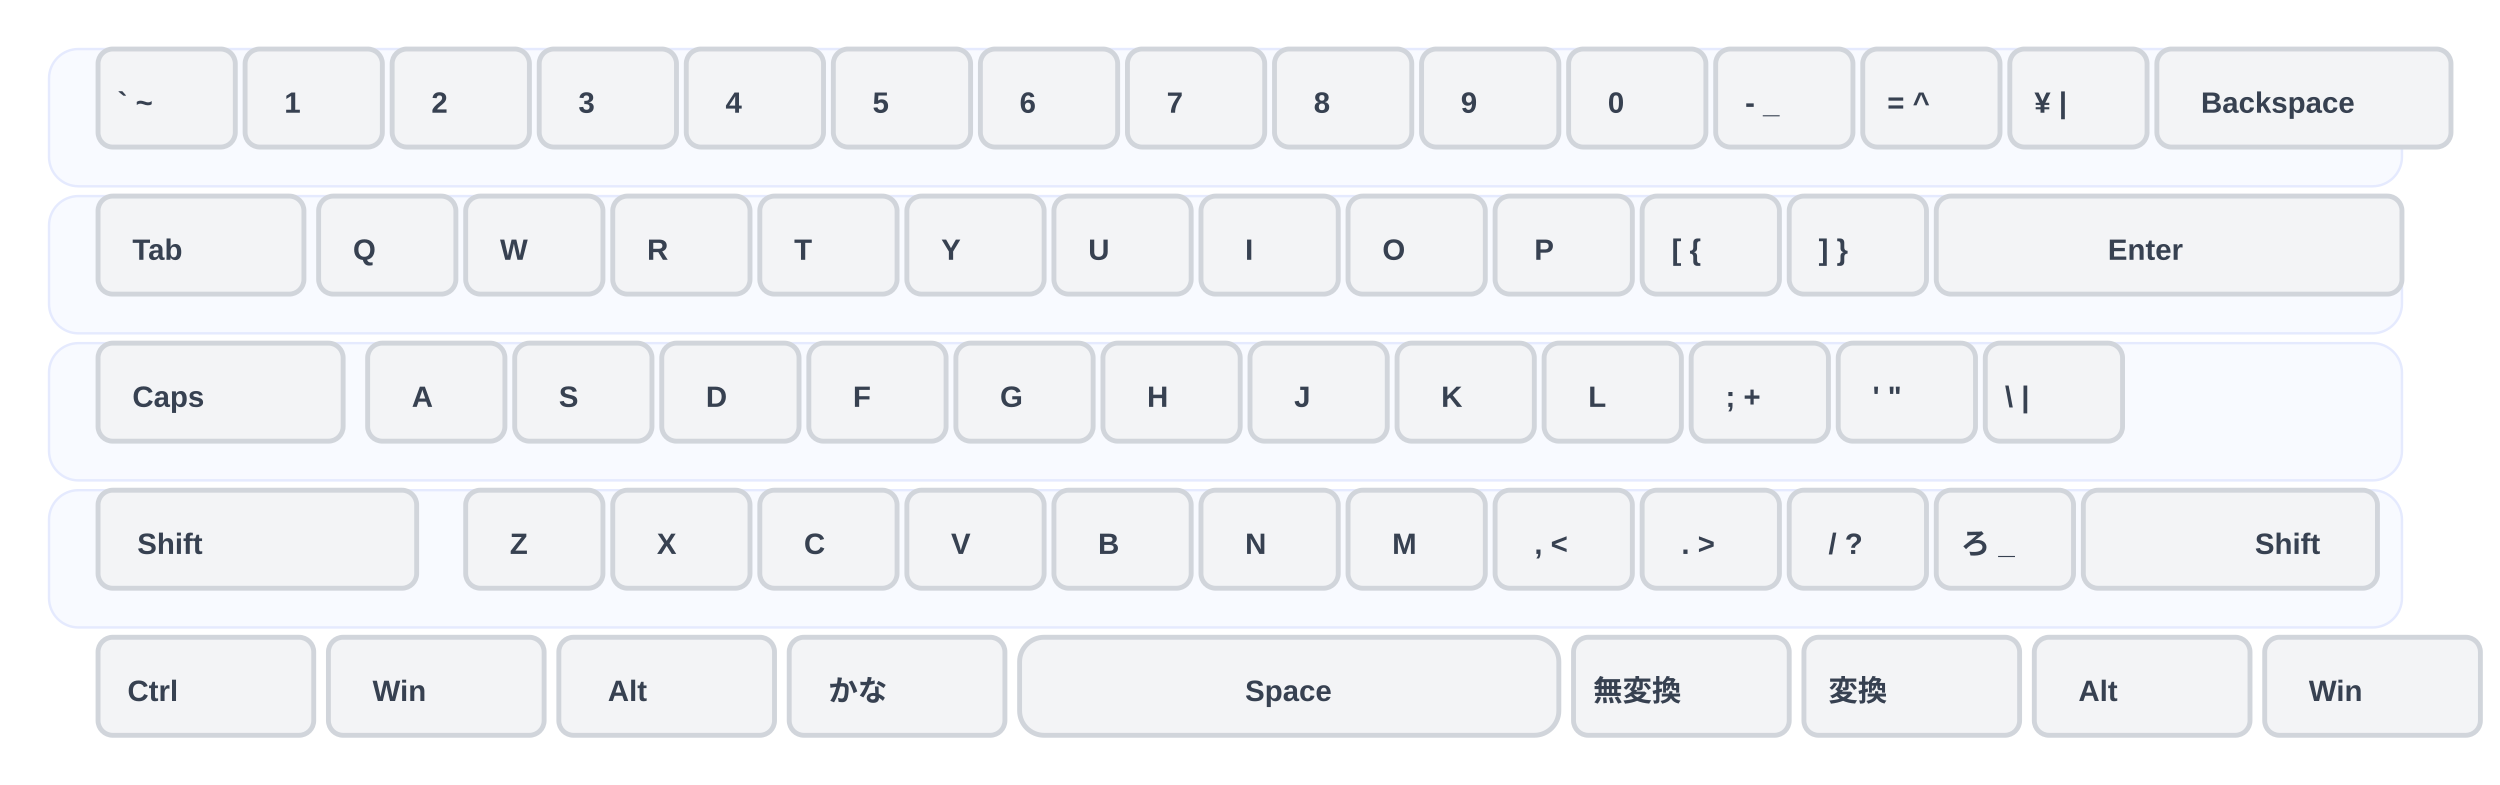
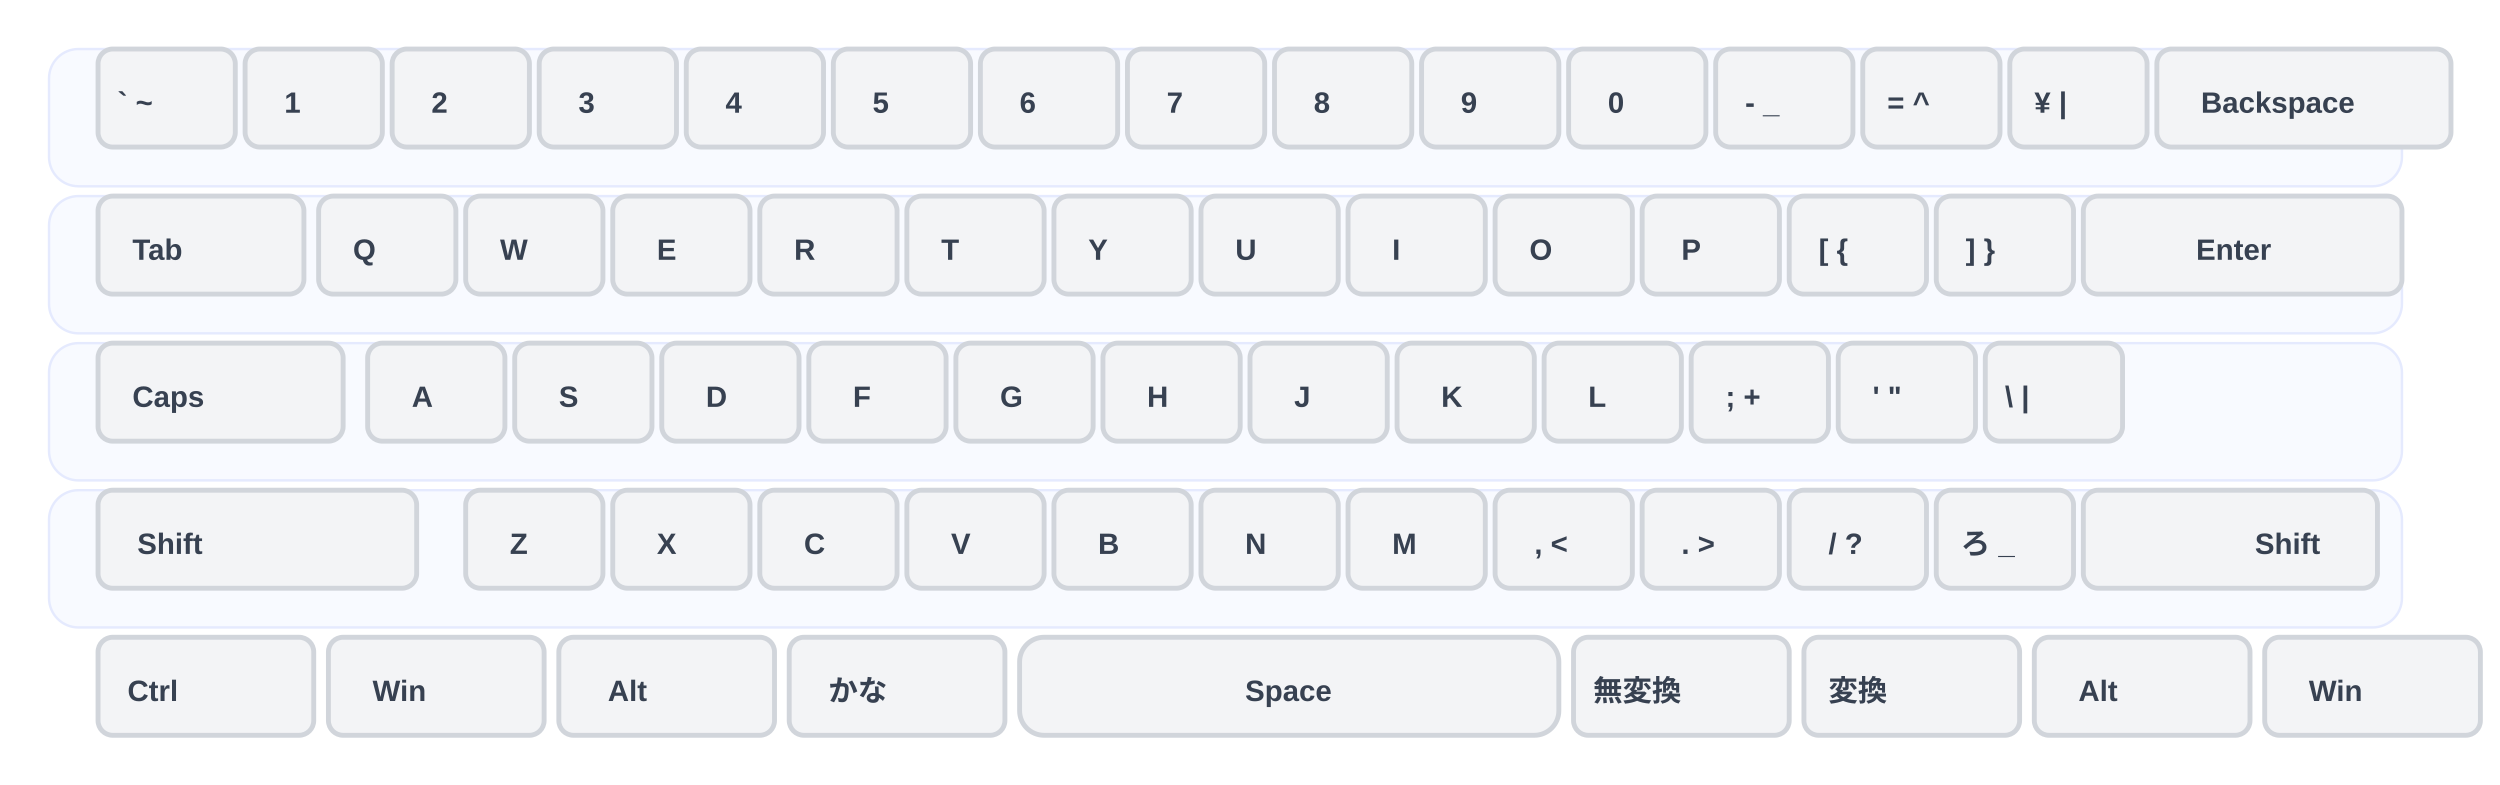
<svg xmlns="http://www.w3.org/2000/svg" viewBox="0 40 1020 320" aria-label="JIS Keyboard Main Block">
  <style>
    .key rect{ fill:#f3f4f6; stroke:#d1d5db; stroke-width:2 }
    .label{ fill:#374151; font:600 12px/1 system-ui,Arial; user-select:none }
  </style>
  <rect x="20" y="60" width="960" height="56" rx="12" fill="#f8faff" stroke="#e5eafe" />
  <rect x="20" y="120" width="960" height="56" rx="12" fill="#f8faff" stroke="#e5eafe" />
  <rect x="20" y="180" width="960" height="56" rx="12" fill="#f8faff" stroke="#e5eafe" />
  <rect x="20" y="240" width="960" height="56" rx="12" fill="#f8faff" stroke="#e5eafe" />
  <g transform="translate(40,60)">
    <g id="key-Backquote" class="key" transform="translate(0,0)">
      <rect width="56" height="40" rx="6" />
      <text class="label" x="8" y="26">` ~</text>
    </g>
    <g id="key-Digit1" class="key" transform="translate(60,0)">
      <rect width="56" height="40" rx="6" />
      <text class="label" x="16" y="26">1</text>
    </g>
    <g id="key-Digit2" class="key" transform="translate(120,0)">
      <rect width="56" height="40" rx="6" />
      <text class="label" x="16" y="26">2</text>
    </g>
    <g id="key-Digit3" class="key" transform="translate(180,0)">
      <rect width="56" height="40" rx="6" />
      <text class="label" x="16" y="26">3</text>
    </g>
    <g id="key-Digit4" class="key" transform="translate(240,0)">
      <rect width="56" height="40" rx="6" />
      <text class="label" x="16" y="26">4</text>
    </g>
    <g id="key-Digit5" class="key" transform="translate(300,0)">
      <rect width="56" height="40" rx="6" />
      <text class="label" x="16" y="26">5</text>
    </g>
    <g id="key-Digit6" class="key" transform="translate(360,0)">
      <rect width="56" height="40" rx="6" />
      <text class="label" x="16" y="26">6</text>
    </g>
    <g id="key-Digit7" class="key" transform="translate(420,0)">
      <rect width="56" height="40" rx="6" />
      <text class="label" x="16" y="26">7</text>
    </g>
    <g id="key-Digit8" class="key" transform="translate(480,0)">
      <rect width="56" height="40" rx="6" />
      <text class="label" x="16" y="26">8</text>
    </g>
    <g id="key-Digit9" class="key" transform="translate(540,0)">
      <rect width="56" height="40" rx="6" />
      <text class="label" x="16" y="26">9</text>
    </g>
    <g id="key-Digit0" class="key" transform="translate(600,0)">
      <rect width="56" height="40" rx="6" />
      <text class="label" x="16" y="26">0</text>
    </g>
    <g id="key-Minus" class="key" transform="translate(660,0)">
      <rect width="56" height="40" rx="6" />
      <text class="label" x="12" y="26">- _</text>
    </g>
    <g id="key-Equal" class="key" transform="translate(720,0)">
      <rect width="56" height="40" rx="6" />
      <text class="label" x="10" y="26">= ^</text>
    </g>
    <g id="key-IntlYen" class="key" transform="translate(780,0)">
      <rect width="56" height="40" rx="6" />
      <text class="label" x="10" y="26">¥ |</text>
    </g>
    <g id="key-Backspace" class="key" transform="translate(840,0)">
      <rect width="120" height="40" rx="6" />
      <text class="label" x="18" y="26">Backspace</text>
    </g>
  </g>
  <g transform="translate(40,120)">
    <g id="key-Tab" class="key" transform="translate(0,0)">
      <rect width="84" height="40" rx="6" />
      <text class="label" x="14" y="26">Tab</text>
    </g>
    <g id="key-KeyQ" class="key" transform="translate(90,0)">
      <rect width="56" height="40" rx="6" />
      <text class="label" x="14" y="26">Q</text>
    </g>
    <g id="key-KeyW" class="key" transform="translate(150,0)">
      <rect width="56" height="40" rx="6" />
      <text class="label" x="14" y="26">W</text>
    </g>
-     <g id="key-KeyR" class="key" transform="translate(210,0)">
+     <g id="key-KeyE" class="key" transform="translate(210,0)">
+       <rect width="56" height="40" rx="6" />
+       <text class="label" x="18" y="26">E</text>
+     </g>
+     <g id="key-KeyR" class="key" transform="translate(270,0)">
      <rect width="56" height="40" rx="6" />
      <text class="label" x="14" y="26">R</text>
    </g>
-     <g id="key-KeyT" class="key" transform="translate(270,0)">
+     <g id="key-KeyT" class="key" transform="translate(330,0)">
      <rect width="56" height="40" rx="6" />
      <text class="label" x="14" y="26">T</text>
    </g>
-     <g id="key-KeyY" class="key" transform="translate(330,0)">
+     <g id="key-KeyY" class="key" transform="translate(390,0)">
      <rect width="56" height="40" rx="6" />
      <text class="label" x="14" y="26">Y</text>
    </g>
-     <g id="key-KeyU" class="key" transform="translate(390,0)">
+     <g id="key-KeyU" class="key" transform="translate(450,0)">
      <rect width="56" height="40" rx="6" />
      <text class="label" x="14" y="26">U</text>
    </g>
-     <g id="key-KeyI" class="key" transform="translate(450,0)">
+     <g id="key-KeyI" class="key" transform="translate(510,0)">
      <rect width="56" height="40" rx="6" />
      <text class="label" x="18" y="26">I</text>
    </g>
-     <g id="key-KeyO" class="key" transform="translate(510,0)">
+     <g id="key-KeyO" class="key" transform="translate(570,0)">
      <rect width="56" height="40" rx="6" />
      <text class="label" x="14" y="26">O</text>
    </g>
-     <g id="key-KeyP" class="key" transform="translate(570,0)">
+     <g id="key-KeyP" class="key" transform="translate(630,0)">
      <rect width="56" height="40" rx="6" />
      <text class="label" x="16" y="26">P</text>
    </g>
-     <g id="key-BracketLeft" class="key" transform="translate(630,0)">
+     <g id="key-BracketLeft" class="key" transform="translate(690,0)">
      <rect width="56" height="40" rx="6" />
      <text class="label" x="12" y="26">[ {</text>
    </g>
-     <g id="key-BracketRight" class="key" transform="translate(690,0)">
+     <g id="key-BracketRight" class="key" transform="translate(750,0)">
      <rect width="56" height="40" rx="6" />
      <text class="label" x="12" y="26">] }</text>
    </g>
-     <g id="key-Enter" class="key" transform="translate(750,0)">
-       <rect width="190" height="40" rx="6" />
-       <text class="label" x="70" y="26">Enter</text>
+     <g id="key-Enter" class="key" transform="translate(810,0)">
+       <rect width="130" height="40" rx="6" />
+       <text class="label" x="46" y="26">Enter</text>
    </g>
  </g>
  <g transform="translate(40,180)">
    <g id="key-CapsLock" class="key" transform="translate(0,0)">
      <rect width="100" height="40" rx="6" />
      <text class="label" x="14" y="26">Caps</text>
    </g>
    <g id="key-KeyA" class="key" transform="translate(110,0)">
      <rect width="56" height="40" rx="6" />
      <text class="label" x="18" y="26">A</text>
    </g>
    <g id="key-KeyS" class="key" transform="translate(170,0)">
      <rect width="56" height="40" rx="6" />
      <text class="label" x="18" y="26">S</text>
    </g>
    <g id="key-KeyD" class="key" transform="translate(230,0)">
      <rect width="56" height="40" rx="6" />
      <text class="label" x="18" y="26">D</text>
    </g>
    <g id="key-KeyF" class="key" transform="translate(290,0)">
      <rect width="56" height="40" rx="6" />
      <text class="label" x="18" y="26">F</text>
    </g>
    <g id="key-KeyG" class="key" transform="translate(350,0)">
      <rect width="56" height="40" rx="6" />
      <text class="label" x="18" y="26">G</text>
    </g>
    <g id="key-KeyH" class="key" transform="translate(410,0)">
      <rect width="56" height="40" rx="6" />
      <text class="label" x="18" y="26">H</text>
    </g>
    <g id="key-KeyJ" class="key" transform="translate(470,0)">
      <rect width="56" height="40" rx="6" />
      <text class="label" x="18" y="26">J</text>
    </g>
    <g id="key-KeyK" class="key" transform="translate(530,0)">
      <rect width="56" height="40" rx="6" />
      <text class="label" x="18" y="26">K</text>
    </g>
    <g id="key-KeyL" class="key" transform="translate(590,0)">
      <rect width="56" height="40" rx="6" />
      <text class="label" x="18" y="26">L</text>
    </g>
    <g id="key-Semicolon" class="key" transform="translate(650,0)">
      <rect width="56" height="40" rx="6" />
      <text class="label" x="14" y="26">; +</text>
    </g>
    <g id="key-Quote" class="key" transform="translate(710,0)">
      <rect width="56" height="40" rx="6" />
      <text class="label" x="14" y="26">' "</text>
    </g>
    <g id="key-Backslash" class="key" transform="translate(770,0)">
      <rect width="56" height="40" rx="6" />
      <text class="label" x="8" y="26">\ |</text>
    </g>
  </g>
  <g transform="translate(40,240)">
    <g id="key-ShiftLeft" class="key" transform="translate(0,0)">
      <rect width="130" height="40" rx="6" />
      <text class="label" x="16" y="26">Shift</text>
    </g>
    <g id="key-KeyZ" class="key" transform="translate(150,0)">
      <rect width="56" height="40" rx="6" />
      <text class="label" x="18" y="26">Z</text>
    </g>
    <g id="key-KeyX" class="key" transform="translate(210,0)">
      <rect width="56" height="40" rx="6" />
      <text class="label" x="18" y="26">X</text>
    </g>
    <g id="key-KeyC" class="key" transform="translate(270,0)">
      <rect width="56" height="40" rx="6" />
      <text class="label" x="18" y="26">C</text>
    </g>
    <g id="key-KeyV" class="key" transform="translate(330,0)">
      <rect width="56" height="40" rx="6" />
      <text class="label" x="18" y="26">V</text>
    </g>
    <g id="key-KeyB" class="key" transform="translate(390,0)">
      <rect width="56" height="40" rx="6" />
      <text class="label" x="18" y="26">B</text>
    </g>
    <g id="key-KeyN" class="key" transform="translate(450,0)">
      <rect width="56" height="40" rx="6" />
      <text class="label" x="18" y="26">N</text>
    </g>
    <g id="key-KeyM" class="key" transform="translate(510,0)">
      <rect width="56" height="40" rx="6" />
      <text class="label" x="18" y="26">M</text>
    </g>
    <g id="key-Comma" class="key" transform="translate(570,0)">
      <rect width="56" height="40" rx="6" />
      <text class="label" x="16" y="26">, &lt;</text>
    </g>
    <g id="key-Period" class="key" transform="translate(630,0)">
      <rect width="56" height="40" rx="6" />
      <text class="label" x="16" y="26">. &gt;</text>
    </g>
    <g id="key-Slash" class="key" transform="translate(690,0)">
      <rect width="56" height="40" rx="6" />
      <text class="label" x="16" y="26">/ ?</text>
    </g>
    <g id="key-IntlRo" class="key" transform="translate(750,0)">
      <rect width="56" height="40" rx="6" />
      <text class="label" x="10" y="26">ろ _</text>
    </g>
    <g id="key-ShiftRight" class="key" transform="translate(810,0)">
      <rect width="120" height="40" rx="6" />
      <text class="label" x="70" y="26">Shift</text>
    </g>
  </g>
  <g transform="translate(40,300)">
    <g id="key-ControlLeft" class="key" transform="translate(0,0)">
      <rect width="88" height="40" rx="6" />
      <text class="label" x="12" y="26">Ctrl</text>
    </g>
    <g id="key-MetaLeft" class="key" transform="translate(94,0)">
      <rect width="88" height="40" rx="6" />
      <text class="label" x="18" y="26">Win</text>
    </g>
    <g id="key-AltLeft" class="key" transform="translate(188,0)">
      <rect width="88" height="40" rx="6" />
      <text class="label" x="20" y="26">Alt</text>
    </g>
    <g id="key-KanaMode" class="key" transform="translate(282,0)">
      <rect width="88" height="40" rx="6" />
      <text class="label" x="16" y="26">かな</text>
    </g>
    <g id="key-Space" class="key" transform="translate(376,0)">
      <rect width="220" height="40" rx="10" />
      <text class="label" x="92" y="26">Space</text>
    </g>
    <g id="key-NonConvert" class="key" transform="translate(602,0)">
      <rect width="88" height="40" rx="6" />
      <text class="label" x="8" y="26">無変換</text>
    </g>
    <g id="key-Convert" class="key" transform="translate(696,0)">
      <rect width="88" height="40" rx="6" />
      <text class="label" x="10" y="26">変換</text>
    </g>
    <g id="key-AltRight" class="key" transform="translate(790,0)">
      <rect width="88" height="40" rx="6" />
      <text class="label" x="18" y="26">Alt</text>
    </g>
    <g id="key-MetaRight" class="key" transform="translate(884,0)">
      <rect width="88" height="40" rx="6" />
      <text class="label" x="18" y="26">Win</text>
    </g>
    <g id="key-ControlRight" class="key" transform="translate(978,0)">
      <rect width="0" height="0" rx="0" />
    </g>
  </g>
</svg>
